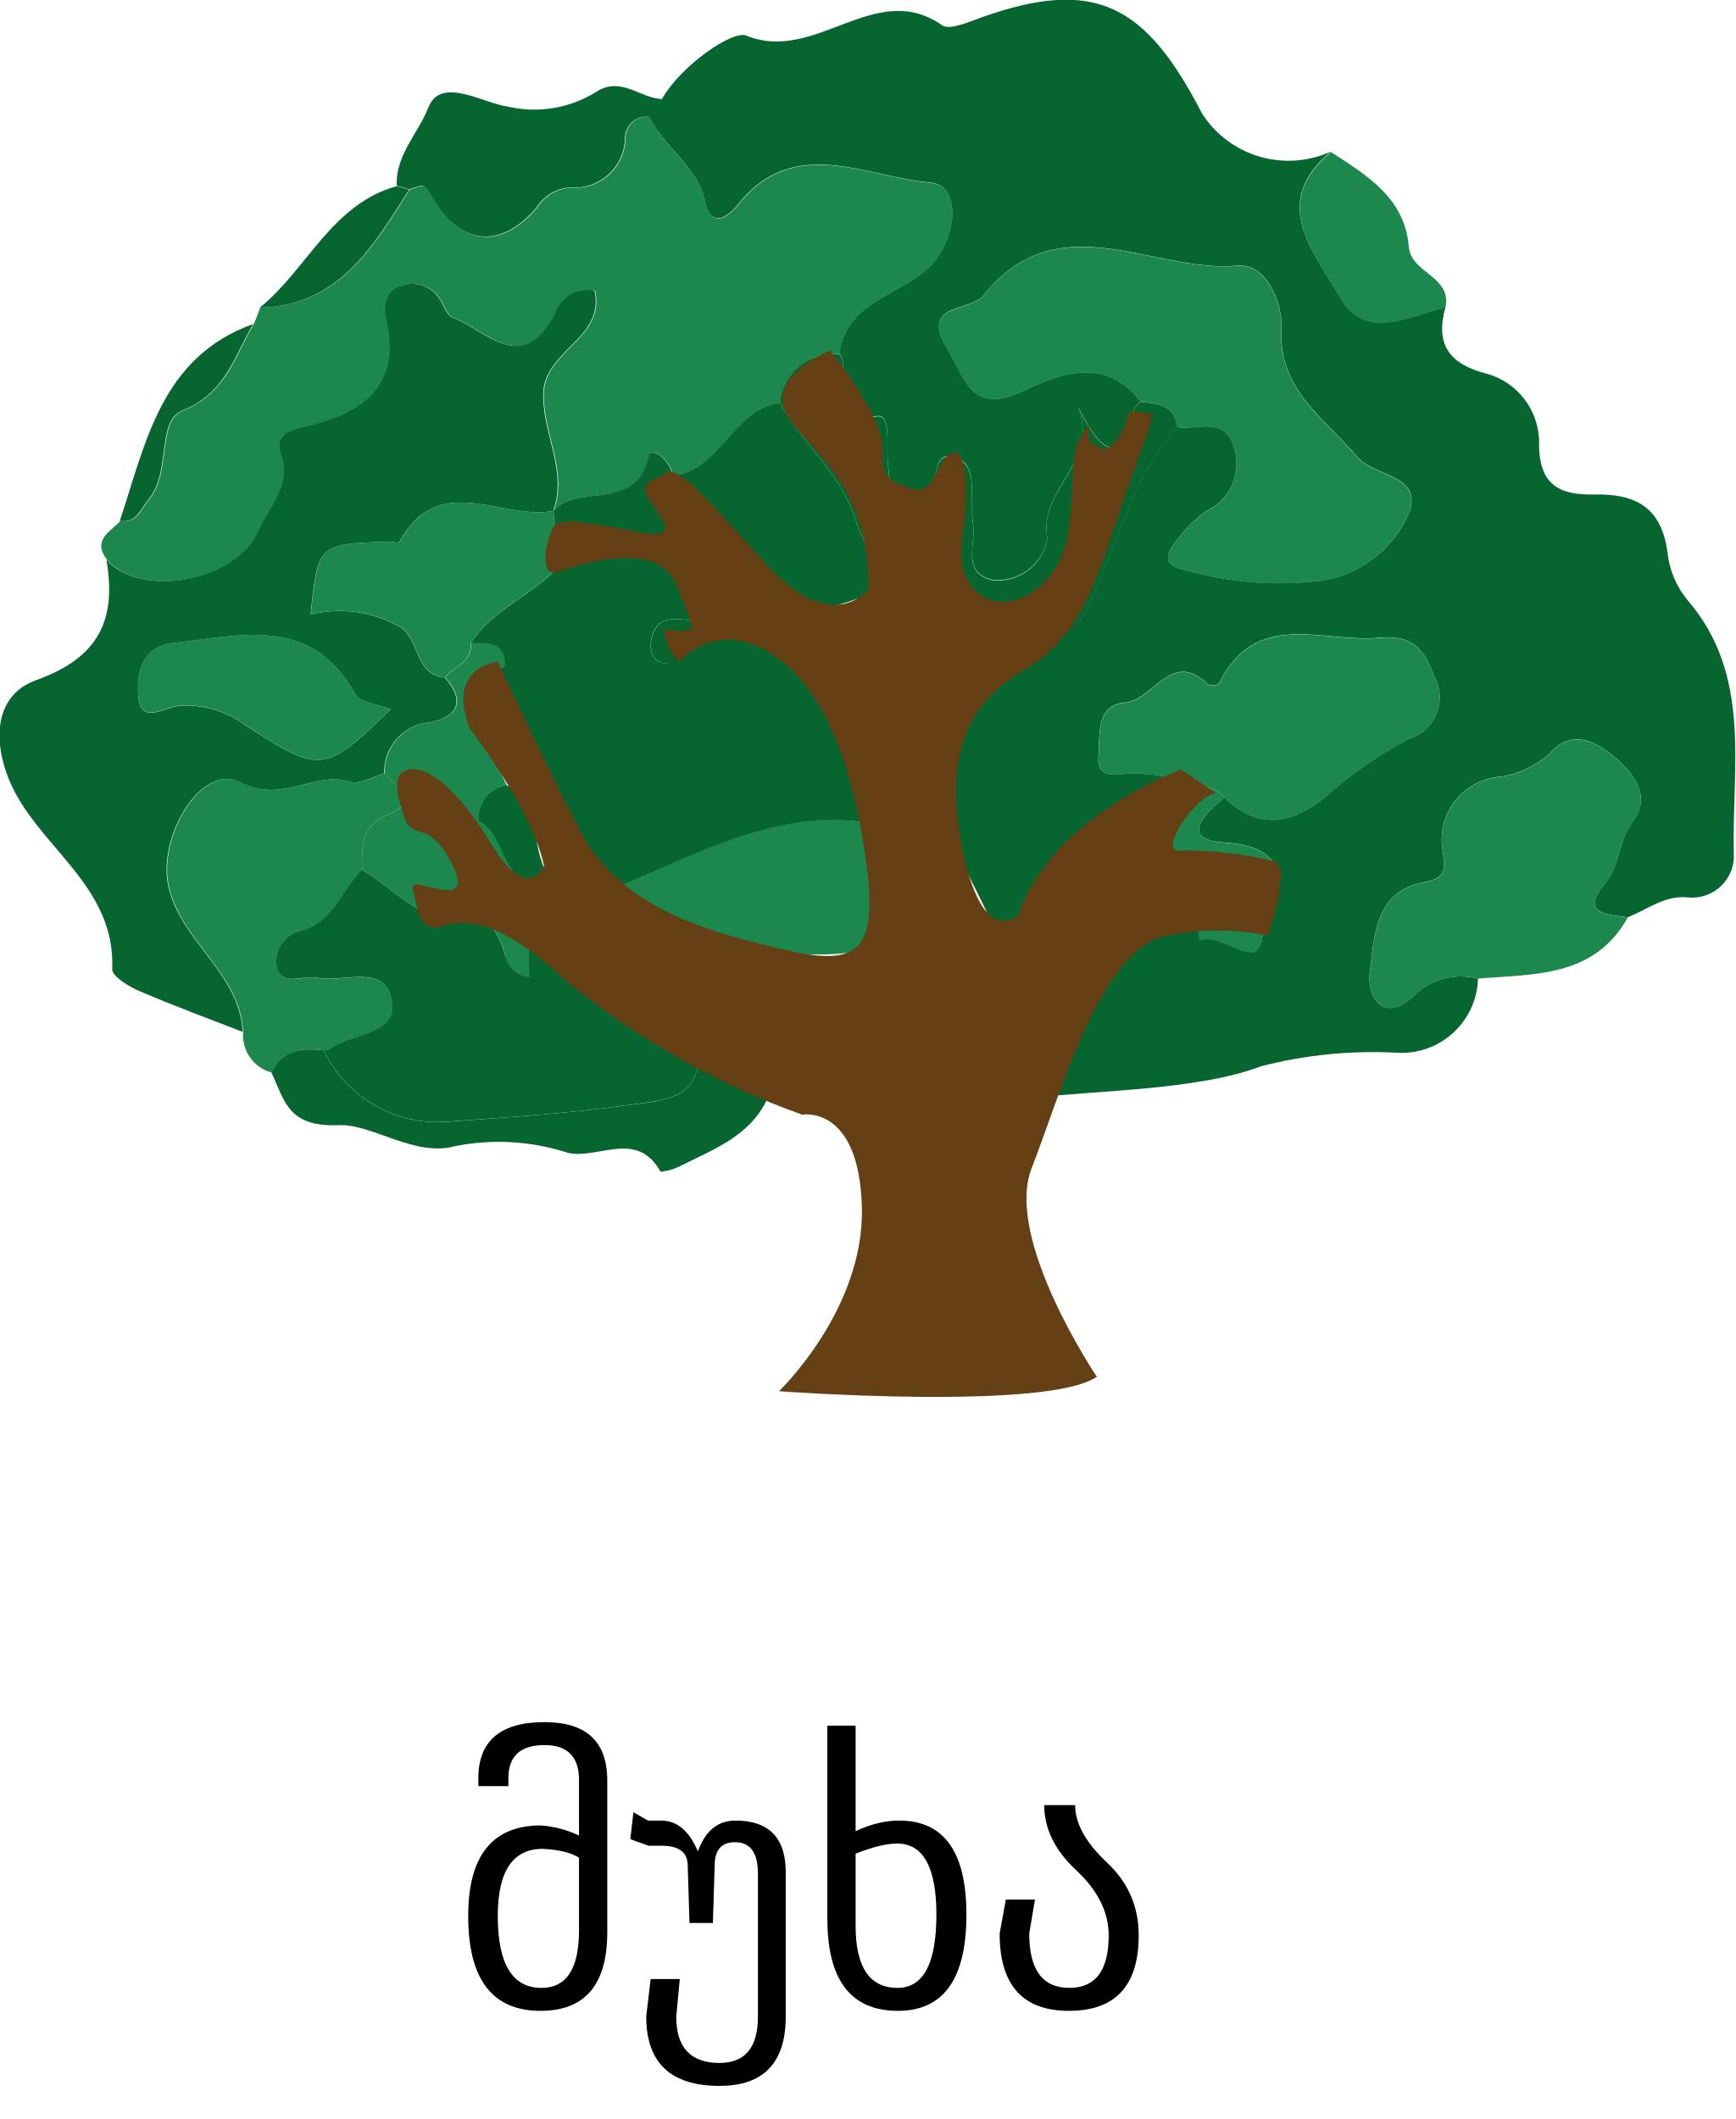
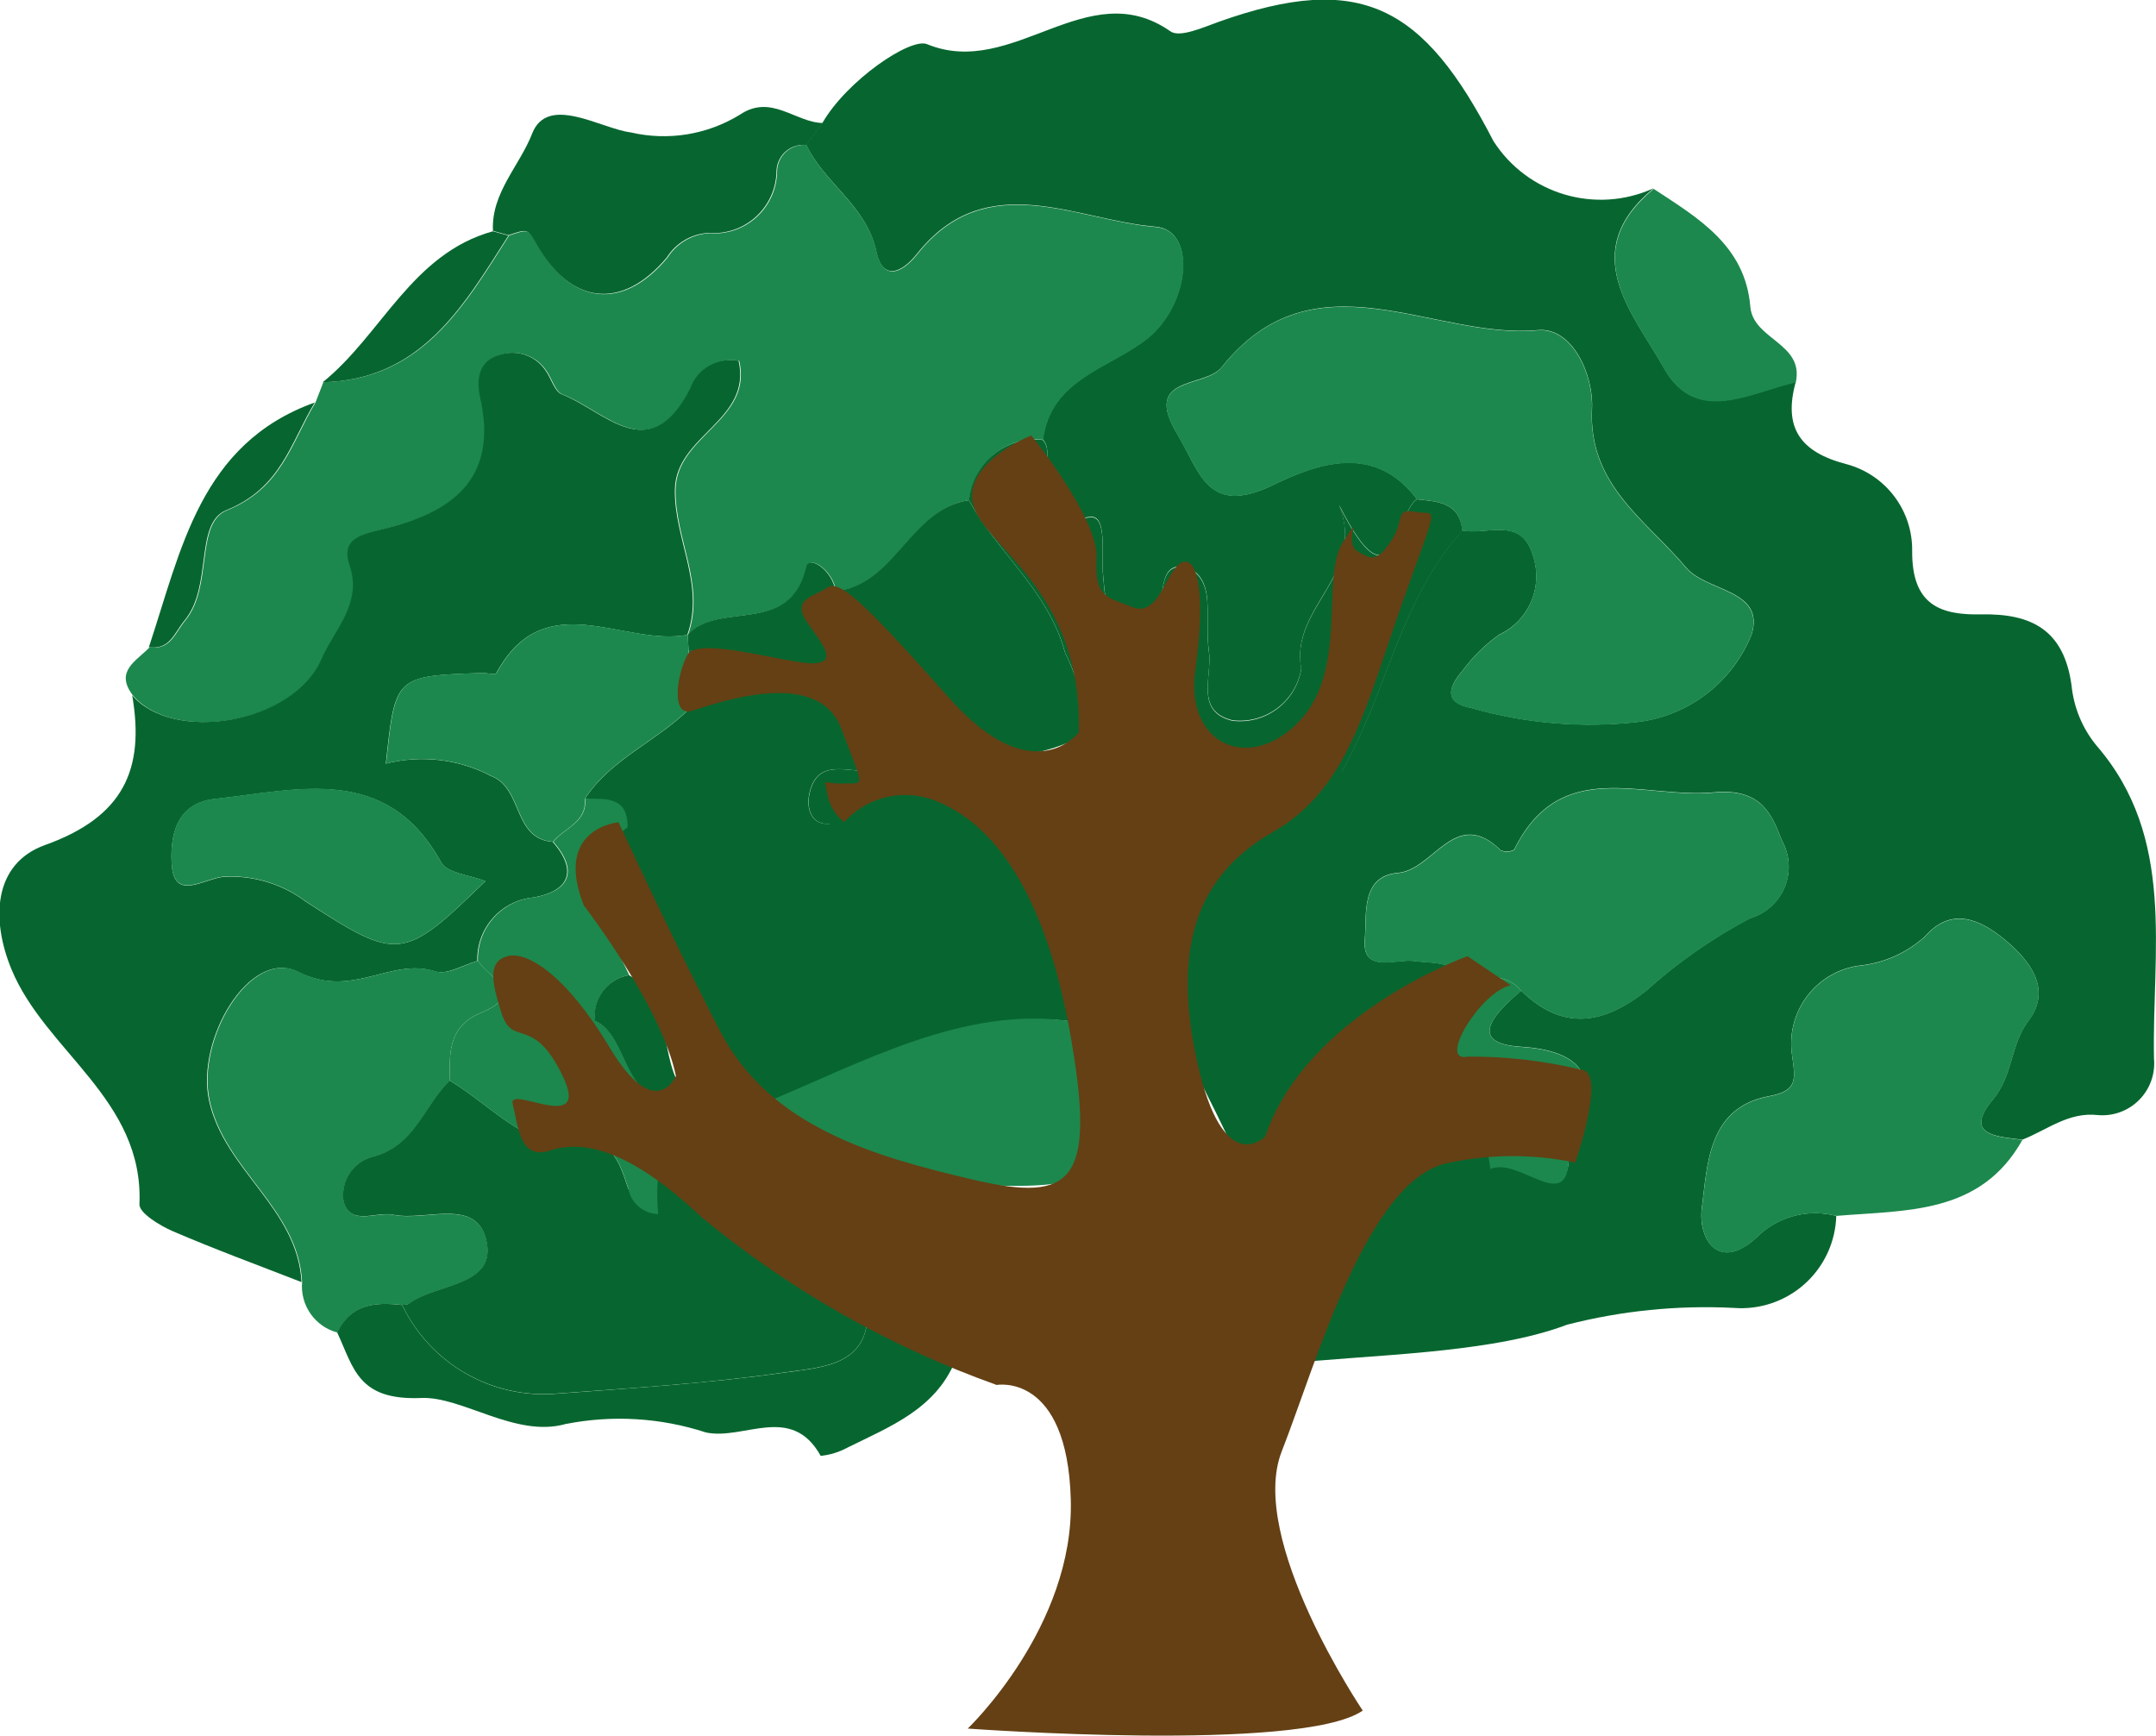
- <svg xmlns="http://www.w3.org/2000/svg" width="61.417" height="75" viewBox="0 0 61.417 75">
-   <defs>
-     <style>.a{fill:#07662f;}.b{fill:#1c884d;}.c{fill:#3c5b1e;}.d{fill:#644014;}.e{font-size:12px;font-family:BPGArial, BPG Arial;}</style>
-   </defs>
-   <g transform="translate(-372 -461)">
-     <g transform="translate(372 461)">
-       <path class="a" d="M382.792,406.925a2.708,2.708,0,0,1-2.921,2.621,15.872,15.872,0,0,0-4.747.478c-2.218.847-5.76.851-8.008,1.114.56-3.029,2.527-6.214,4.59-6.516.777-.344,3.32,2.142,3.452.844.095-.931,1.747-3.164-1.342-3.359-1.641-.1-.659-1.04,0-1.6,1.187,1.165,2.35.959,3.563,0a14.561,14.561,0,0,1,2.958-2.064,1.528,1.528,0,0,0,.908-2.209c-.289-.753-.589-1.5-1.94-1.375-2.044.19-4.37-1.042-5.69,1.632a.419.419,0,0,1-.385.014c-1.289-1.259-1.908.562-2.925.647-1.076.09-.883,1.229-.943,1.87-.1,1.025.883.565,1.419.641.484.069.994-.016,1.342.441-.792.009-1.283.673-1.982.944a5.769,5.769,0,0,0-3.588,4.116,2.629,2.629,0,0,0-.4.062l-.446-.033c-.274-.564-.54-1.132-.825-1.69-1.4-2.742-1.454-6.485,1.1-7.939a4.135,4.135,0,0,0,2.723-1.309c1.282-2.219,1.653-4.891,3.435-6.855.7.13,1.661-.394,1.994.66a1.842,1.842,0,0,1-.953,2.311,4.721,4.721,0,0,0-1.048,1.037c-.38.445-.533.9.265,1.046a12.216,12.216,0,0,0,4.8.392,4.019,4.019,0,0,0,3.182-2.483c.4-1.29-1.284-1.216-1.863-1.906-1.131-1.348-2.793-2.352-2.682-4.526.049-.969-.563-2.331-1.545-2.24-3,.277-6.357-2.263-9.006,1.057-.481.6-2.278.222-1.262,1.907.647,1.073.85,2.35,2.723,1.449,1.24-.6,2.887-1.219,4.1.4-.608.4-.652,3.283-2.214.17.786,2-1.408,2.9-1.079,4.66a1.773,1.773,0,0,1-1.961,1.472c-1.079-.265-.569-1.268-.669-1.963-.07-.482-.013-.981-.049-1.47-.033-.44-.208-.857-.682-.936s-.542.341-.6.682a.783.783,0,0,1-1.034.738c-.647-.128-.593-.676-.648-1.161-.069-.6.14-1.76-.385-1.683-2.481.364-.747-1.591-1.337-2.207.23-1.744,1.9-2.02,2.98-2.882,1.2-.964,1.412-3.081.233-3.178-2.269-.185-4.817-1.709-6.791.767-.493.62-1,.724-1.163-.057-.28-1.317-1.48-1.942-2-3.048l.466-.62c.694-1.206,2.506-2.438,2.979-2.242,2.455,1.01,4.563-2.023,6.934-.365.268.188.933-.114,1.383-.274,4.042-1.438,5.831-.454,7.818,3.4a3.632,3.632,0,0,0,4.562,1.344c-2.207,1.828-.582,3.562.3,5.125.915,1.626,2.444.685,3.75.39-.359,1.3.117,2,1.444,2.344a2.524,2.524,0,0,1,1.872,2.48c-.008,1.532.8,1.822,1.964,1.8,1.451-.031,2.361.455,2.576,2.022a3.2,3.2,0,0,0,.707,1.71c2.286,2.636,1.579,5.878,1.642,8.926a1.478,1.478,0,0,1-1.59,1.606c-.844-.1-1.455.425-2.161.7-.7-.091-1.7-.114-.836-1.149.574-.688.487-1.551,1.017-2.252.685-.908,0-1.748-.72-2.33-.669-.539-1.481-.919-2.232-.062a3.281,3.281,0,0,1-1.863.832,2.24,2.24,0,0,0-1.922,2.58c.093.672.154.99-.661,1.141-1.747.324-1.754,1.962-1.913,3.184-.117.9.51,1.908,1.674.732A2.359,2.359,0,0,1,382.792,406.925Z" transform="translate(-330.483 -372.288)" />
-       <path class="b" d="M346.9,377.814c.517,1.106,1.717,1.731,2,3.048.167.78.67.676,1.163.057,1.974-2.476,4.522-.952,6.791-.767,1.179.1.97,2.213-.233,3.177-1.078.863-2.75,1.138-2.979,2.883a1.9,1.9,0,0,0-2.1,1.72c-1.69.25-2.079,2.414-3.815,2.6l.013.012c-.046-.572-.75-1.076-.833-.71-.452,2-2.5.934-3.385,1.949.517-1.431-.374-2.744-.35-4.154.027-1.548,2.2-1.964,1.815-3.663a1.211,1.211,0,0,0-1.381.792c-1.152,2.267-2.435.629-3.657.161-.211-.081-.3-.46-.466-.685a1.138,1.138,0,0,0-1.3-.44c-.63.179-.667.742-.562,1.2.537,2.348-.806,3.291-2.763,3.763-.594.143-1.216.266-.956,1.024.38,1.106-.449,1.87-.79,2.666-.8,1.869-4.249,2.414-5.4,1.045-.531-.694.111-.982.473-1.366.605.073.71-.389,1.023-.771.8-.973.267-2.765,1.188-3.136,1.564-.629,1.831-1.936,2.517-3.066l.226-.582c2.811-.066,4.012-2.172,5.291-4.178.548-.187.548-.187.8.262.977,1.723,2.433,1.893,3.709.374a1.5,1.5,0,0,1,1.184-.7,1.792,1.792,0,0,0,1.941-1.773A.766.766,0,0,1,346.9,377.814Z" transform="translate(-323.927 -373.684)" />
-       <path class="a" d="M326.489,395.487c1.153,1.369,4.6.824,5.4-1.045.341-.8,1.17-1.56.79-2.665-.26-.758.362-.881.956-1.024,1.958-.472,3.3-1.415,2.763-3.763-.1-.46-.068-1.023.562-1.2a1.138,1.138,0,0,1,1.3.44c.167.224.255.6.466.685,1.221.469,2.5,2.106,3.657-.161a1.211,1.211,0,0,1,1.381-.792c.386,1.7-1.788,2.115-1.815,3.663-.025,1.41.866,2.722.35,4.154l.01-.011c-1.816.349-4.066-1.458-5.449,1.094-.029.054-.262-.011-.4-.007-2.482.084-2.481.085-2.744,2.581a4.225,4.225,0,0,1,3,.354c.913.353.606,1.786,1.754,1.875.735.846.443,1.41-.549,1.584a1.765,1.765,0,0,0-1.6,1.808c-.4.111-.866.406-1.2.3-1.276-.412-2.352.795-3.9.016-1.38-.7-2.926,1.92-2.541,3.667.437,1.986,2.523,3.062,2.633,5.166-1.226-.478-2.462-.931-3.67-1.451-.371-.161-.958-.52-.947-.767.13-2.991-2.68-4.347-3.648-6.7-.577-1.4-.524-3,.959-3.533C326.249,398.953,326.853,397.595,326.489,395.487Zm10.063,5.3c-.454-.181-1.091-.229-1.259-.534-1.556-2.819-4.063-2.066-6.448-1.81-1.165.126-1.275,1.164-1.228,1.875.069,1.035.891.412,1.458.345a3.549,3.549,0,0,1,2.354.7C334.065,403.071,334.206,403.068,336.552,400.785Z" transform="translate(-322.724 -375.683)" />
-       <path class="b" d="M391.406,415.768a2.359,2.359,0,0,0-2.153.511c-1.165,1.177-1.792.168-1.674-.732.159-1.222.166-2.861,1.913-3.184.815-.151.753-.469.661-1.141a2.24,2.24,0,0,1,1.922-2.58,3.282,3.282,0,0,0,1.863-.832c.75-.857,1.563-.477,2.232.062.722.582,1.405,1.422.72,2.33-.529.7-.442,1.564-1.017,2.252-.865,1.035.138,1.058.836,1.149C395.517,415.735,393.4,415.6,391.406,415.768Z" transform="translate(-339.098 -381.131)" />
-       <path class="b" d="M333.327,418.057c-.11-2.1-2.2-3.18-2.633-5.166-.385-1.747,1.161-4.363,2.541-3.667,1.544.779,2.621-.428,3.9-.016.333.108.8-.187,1.2-.3.316.481,1.386.945.079,1.484-.926.383-.895,1.147-.876,1.931-.725.7-.99,1.84-2.145,2.156a1.139,1.139,0,0,0-.884,1.265c.173.741.927.3,1.417.4.946.2,2.455-.544,2.674.839.191,1.2-1.449,1.12-2.217,1.689-.05.037-.135.028-.2.041-.766-.092-1.467-.031-1.848.785A1.363,1.363,0,0,1,333.327,418.057Z" transform="translate(-324.721 -381.537)" />
-       <path class="a" d="M335.576,422.788c.381-.816,1.082-.877,1.849-.785a4.469,4.469,0,0,0,4.409,2.526c2.159-.161,4.327-.295,6.468-.6,1.091-.157,2.551-.179,2.367-1.988.98.337,2.109.449,2.508,1.662-.574,1.375-1.864,1.865-3.063,2.46a2.046,2.046,0,0,1-.766.237c-.836-1.5-2.19-.436-3.269-.667a7.929,7.929,0,0,0-4-.24c-1.423.4-2.946-.793-4.111-.742C336.164,424.726,336.048,423.8,335.576,422.788Z" transform="translate(-325.969 -384.827)" />
-       <path class="a" d="M350.434,377.45a.766.766,0,0,0-.848.732,1.792,1.792,0,0,1-1.941,1.773,1.5,1.5,0,0,0-1.184.7c-1.276,1.519-2.732,1.349-3.709-.374-.254-.448-.254-.448-.8-.262l-.443-.123c-.057-1.076.762-1.857,1.115-2.768.44-1.135,1.959-.142,2.811-.036a4.141,4.141,0,0,0,3.1-.5c.9-.611,1.578.217,2.37.232Z" transform="translate(-327.466 -373.32)" />
-       <path class="b" d="M389.421,385c-1.306.294-2.835,1.236-3.75-.39-.878-1.563-2.5-3.3-.3-5.125,1.27.832,2.612,1.617,2.755,3.359C388.207,383.786,389.664,383.876,389.421,385Z" transform="translate(-338.265 -374.105)" />
-       <path class="a" d="M333.123,387.627c-.687,1.13-.954,2.437-2.517,3.066-.921.371-.387,2.162-1.188,3.136-.313.381-.418.844-1.023.771C329.317,391.832,329.852,388.8,333.123,387.627Z" transform="translate(-324.155 -376.162)" />
-       <path class="a" d="M339.87,381.1l.443.123c-1.28,2.006-2.481,4.112-5.291,4.178C336.707,384.04,337.556,381.742,339.87,381.1Z" transform="translate(-325.829 -374.512)" />
-       <path class="b" d="M374.309,389.465c-1.212-1.617-2.859-.995-4.1-.4-1.873.9-2.076-.376-2.723-1.449-1.016-1.685.781-1.3,1.262-1.907,2.649-3.32,6.007-.78,9.005-1.057.982-.09,1.594,1.271,1.545,2.24-.111,2.174,1.551,3.178,2.682,4.526.579.69,2.26.616,1.863,1.906a4.019,4.019,0,0,1-3.182,2.483,12.216,12.216,0,0,1-4.8-.392c-.8-.148-.644-.6-.265-1.046a4.722,4.722,0,0,1,1.048-1.038,1.842,1.842,0,0,0,.953-2.311c-.333-1.054-1.3-.53-1.995-.66C375.53,389.548,374.905,389.527,374.309,389.465Z" transform="translate(-333.95 -375.242)" />
-       <path class="b" d="M377.5,407.7c-.348-.457-.858-.372-1.342-.441-.537-.075-1.516.384-1.419-.641.061-.641-.133-1.78.943-1.87,1.017-.084,1.636-1.906,2.925-.647a.419.419,0,0,0,.385-.014c1.319-2.674,3.645-1.443,5.69-1.632,1.351-.126,1.651.621,1.94,1.375a1.528,1.528,0,0,1-.908,2.209,14.562,14.562,0,0,0-2.958,2.064c-1.213.955-2.376,1.16-3.563,0C378.73,407.533,378.081,407.766,377.5,407.7Z" transform="translate(-335.857 -379.876)" />
-       <path class="a" d="M372.407,390.745c.6.062,1.221.083,1.3.9-1.781,1.964-2.152,4.637-3.434,6.855-.427.738-.787,1.45-1.725,1.59-.053-.648.262-1.384-.77-1.674-1.661-.467-1.644-.526-1.949-2.239-1.175-.1-1.458,1.822-2.814,1.273a6.07,6.07,0,0,0-.626-2.335c-.478-1.77-1.92-2.843-2.737-4.341a1.9,1.9,0,0,1,2.1-1.72c.59.615-1.144,2.571,1.336,2.207.525-.077.316,1.082.385,1.683.055.485,0,1.033.648,1.161a.783.783,0,0,0,1.034-.738c.055-.342.129-.761.6-.682s.649.5.682.936c.036.489-.021.988.049,1.47.1.7-.41,1.7.669,1.963a1.773,1.773,0,0,0,1.961-1.473c-.329-1.764,1.864-2.662,1.079-4.66C371.755,394.027,371.8,391.144,372.407,390.745Z" transform="translate(-332.048 -376.521)" />
-       <path class="b" d="M376.554,409.514c.58.065,1.23-.167,1.692.4-.662.556-1.644,1.493,0,1.6,3.089.2,1.437,2.428,1.342,3.359-.132,1.3-1.44-.226-2.217.117-.072-.413-.133-.828-.219-1.238-.189-.9-.371-1.035-1.6-1.289-1.288-.266-1.5-.215-2.221.582-.666.736-.947,1.944-2.341,1.535a5.769,5.769,0,0,1,3.588-4.116C375.271,410.187,375.762,409.523,376.554,409.514Z" transform="translate(-334.911 -381.689)" />
-       <path class="c" d="M370.2,416.355c-.047.336-.069.8-.556.6-.332-.14-.161-.454.11-.629Z" transform="translate(-334.525 -383.408)" />
-       <path class="a" d="M350.5,398.37c1.681.182,1.946,1.029,2.562,2.465-.645.017-1.464-.348-1.662.689-.066.348.038.777.444.815a1.819,1.819,0,0,0,2-1.553c2.029-.019,3.516,1.719,3.983,3.69.283,1.2,1.134,2.207,1.052,3.5-3.047-.468-5.3,2.13-7.971,3.229-1.129.117-2.383-1.21-2.689-1.723a30.93,30.93,0,0,1-2.4-6.338c.009-.884-.227-1.5-.807-1.509.738-1.135,2.029-1.631,2.957-2.547C348.814,399.065,349.658,398.389,350.5,398.37Z" transform="translate(-328.353 -378.875)" />
-       <path class="a" d="M350.721,419.8c.184,1.81-1.277,1.831-2.367,1.988-2.141.308-4.308.442-6.468.6a4.469,4.469,0,0,1-4.409-2.526c.068-.013.152,0,.2-.041.768-.569,2.408-.487,2.217-1.689-.218-1.383-1.727-.641-2.674-.839-.49-.1-1.245.343-1.417-.4a1.139,1.139,0,0,1,.884-1.265c1.154-.317,1.419-1.453,2.145-2.156,1.035.613,2.164,1.838,3.084,1.7,1.446-.221,1.693.438,1.994,1.356.155.472.951-1.547,1.425-1.516,1.658.741,2.568,4.243,4.57,4.007C350.4,418.965,350.619,419.365,350.721,419.8Z" transform="translate(-326.021 -382.69)" />
-       <path class="b" d="M345.8,414.56a.887.887,0,0,1-.855-.741c-.3-.918-.548-1.577-1.994-1.356-.92.141-2.049-1.085-3.084-1.7-.019-.784-.05-1.547.876-1.931,1.307-.539.237-1-.079-1.484a1.765,1.765,0,0,1,1.6-1.809c.992-.174,1.284-.738.549-1.584.317-.4.966-.549.907-1.225.579.006,1.216-.076,1.207.808-1.81,1.426-.581,2.818.047,4.216a1.175,1.175,0,0,0-.97,1.3c1.052.481.742,2.659,2.571,2.078A5.533,5.533,0,0,0,345.8,414.56Z" transform="translate(-327.05 -379.976)" />
-       <path class="b" d="M351.94,413.483c2.676-1.1,5.645-2.763,8.692-2.295a6.306,6.306,0,0,0,.15.826c1.135,3.593.857,3.991-2.9,3.829A8.445,8.445,0,0,1,351.94,413.483Z" transform="translate(-330.101 -382.091)" />
-       <path class="a" d="M358.36,391.351c.817,1.5,2.259,2.571,2.737,4.341a6.07,6.07,0,0,1,.626,2.335c-1.711.78-2.983,1.035-4.165-1.168-.545-1.014-2.367-1.515-3.014-2.914C356.281,393.765,356.67,391.6,358.36,391.351Z" transform="translate(-330.759 -377.102)" />
-       <path class="a" d="M347.956,412.831c-1.829.581-1.518-1.6-2.571-2.078a1.175,1.175,0,0,1,.97-1.3C347.683,410.2,347.149,411.835,347.956,412.831Z" transform="translate(-328.438 -381.674)" />
-       <path class="a" d="M351.494,398.7l-2.524.055q0-.841,0-1.68l2.944,0Z" transform="translate(-329.35 -378.548)" />
-       <path class="a" d="M352.938,396.8c-.981,0-3-.567-3.984-.568-.009-.149-.017-.3-.025-.445l-.01.011c.885-1.015,2.932.053,3.385-1.949.082-.366.787.138.833.71C352.026,394.6,353.615,396.435,352.938,396.8Z" transform="translate(-329.339 -377.701)" />
-       <path class="a" d="M356,402.433c-.289,1.274-1.248.795-2,.723-.406-.038-.511-.466-.444-.815.2-1.037,1.017-.672,1.662-.689C355.2,402.188,355.53,402.38,356,402.433Z" transform="translate(-330.503 -379.691)" />
-       <path class="b" d="M346.03,396.38c.007.148.016.3.025.445q0,.84,0,1.68c-.927.916-2.218,1.412-2.956,2.547.059.676-.59.828-.907,1.225-1.148-.09-.842-1.523-1.754-1.875a4.225,4.225,0,0,0-3-.354c.263-2.5.262-2.5,2.744-2.581.138,0,.371.061.4.007C341.964,394.923,344.214,396.729,346.03,396.38Z" transform="translate(-326.439 -378.297)" />
-       <path class="b" d="M338.2,404.982c-2.346,2.283-2.487,2.286-5.123.571a3.549,3.549,0,0,0-2.354-.7c-.567.067-1.389.689-1.458-.345-.047-.712.064-1.75,1.228-1.875,2.385-.256,4.891-1.009,6.448,1.81C337.112,404.753,337.748,404.8,338.2,404.982Z" transform="translate(-324.374 -379.88)" />
-       <path class="d" d="M344.1,402.274s2.228,2.893,2.625,4.862c0,0-.588,1.353-1.88-.8s-2.4-2.766-2.925-2.614-.478.641-.161,1.627.886.027,1.732,1.766-1.566.235-1.415.82.185,1.606,1.046,1.326,2.154-.157,4.308,1.874a27.961,27.961,0,0,0,8.431,4.8s2.01-.369,2.112,3.261-2.935,6.527-2.935,6.527,9.5.7,11.252-.512c0,0-3.293-4.876-2.308-7.384s2.461-7.853,4.8-8.227a8.7,8.7,0,0,1,3.561,0s.9-2.577.179-2.644a13.438,13.438,0,0,0-3.248-.375c-.861.185.369-1.846,1.231-2.031l-1.231-.829s-4.573,1.629-5.763,5.137c0,0-1.19,1.23-1.929-2.092s0-5.353,2.154-6.584,2.646-3.609,3.692-6.558.985-2.446.369-2.559-.294.229-.7.827-.545.536-.961.29.215-1.23-.416-.246.17,3.624-1.245,5.1-3.258.652-2.954-1.473.076-3.246-.377-3.062-.637,1.58-1.407,1.277-1.079-.274-1.032-1.413-1.858-3.477-1.858-3.477-1.953.769-1.655,1.968,3.129,2.429,3.006,6.49c0,0-1.292,1.723-3.693-.984s-3.124-3.385-3.47-3.139-1.045.312-.572.987.842,1.106.227,1.167-3.33-.8-3.634-.246-.488,1.784.127,1.6,3.569-1.287,4.246.495.677,1.552.062,1.575-.54-.215-.455.3a1.312,1.312,0,0,0,.483.8,2.34,2.34,0,0,1,2.647-.588c1.608.656,3.089,2.584,3.807,6.707s.061,4.73-2.759,4.072-5.815-1.505-7.23-4.235-2.892-5.951-2.892-5.951S343.228,400.06,344.1,402.274Z" transform="translate(-327.47 -376.482)" />
-     </g>
-     <text class="e" transform="translate(403 532)">
-       <tspan x="-15.023" y="0">მუხა </tspan>
-     </text>
-   </g>
+ <svg xmlns="http://www.w3.org/2000/svg" width="61.417" height="49.444" viewBox="0 0 61.417 49.444">
+   <path d="M382.792,406.925a2.708,2.708,0,0,1-2.921,2.621,15.872,15.872,0,0,0-4.747.478c-2.218.847-5.76.851-8.008,1.114.56-3.029,2.527-6.214,4.59-6.516.777-.344,3.32,2.142,3.452.844.095-.931,1.747-3.164-1.342-3.359-1.641-.1-.659-1.04,0-1.6,1.187,1.165,2.35.959,3.563,0a14.561,14.561,0,0,1,2.958-2.064,1.528,1.528,0,0,0,.908-2.209c-.289-.753-.589-1.5-1.94-1.375-2.044.19-4.37-1.042-5.69,1.632a.419.419,0,0,1-.385.014c-1.289-1.259-1.908.562-2.925.647-1.076.09-.883,1.229-.943,1.87-.1,1.025.883.565,1.419.641.484.069.994-.016,1.342.441-.792.009-1.283.673-1.982.944a5.769,5.769,0,0,0-3.588,4.116,2.629,2.629,0,0,0-.4.062l-.446-.033c-.274-.564-.54-1.132-.825-1.69-1.4-2.742-1.454-6.485,1.1-7.939a4.135,4.135,0,0,0,2.723-1.309c1.282-2.219,1.653-4.891,3.435-6.855.7.13,1.661-.394,1.994.66a1.842,1.842,0,0,1-.953,2.311,4.721,4.721,0,0,0-1.048,1.037c-.38.445-.533.9.265,1.046a12.216,12.216,0,0,0,4.8.392,4.019,4.019,0,0,0,3.182-2.483c.4-1.29-1.284-1.216-1.863-1.906-1.131-1.348-2.793-2.352-2.682-4.526.049-.969-.563-2.331-1.545-2.24-3,.277-6.357-2.263-9.006,1.057-.481.6-2.278.222-1.262,1.907.647,1.073.85,2.35,2.723,1.449,1.24-.6,2.887-1.219,4.1.4-.608.4-.652,3.283-2.214.17.786,2-1.408,2.9-1.079,4.66a1.773,1.773,0,0,1-1.961,1.472c-1.079-.265-.569-1.268-.669-1.963-.07-.482-.013-.981-.049-1.47-.033-.44-.208-.857-.682-.936s-.542.341-.6.682a.783.783,0,0,1-1.034.738c-.647-.128-.593-.676-.648-1.161-.069-.6.14-1.76-.385-1.683-2.481.364-.747-1.591-1.337-2.207.23-1.744,1.9-2.02,2.98-2.882,1.2-.964,1.412-3.081.233-3.178-2.269-.185-4.817-1.709-6.791.767-.493.62-1,.724-1.163-.057-.28-1.317-1.48-1.942-2-3.048l.466-.62c.694-1.206,2.506-2.438,2.979-2.242,2.455,1.01,4.563-2.023,6.934-.365.268.188.933-.114,1.383-.274,4.042-1.438,5.831-.454,7.818,3.4a3.632,3.632,0,0,0,4.562,1.344c-2.207,1.828-.582,3.562.3,5.125.915,1.626,2.444.685,3.75.39-.359,1.3.117,2,1.444,2.344a2.524,2.524,0,0,1,1.872,2.48c-.008,1.532.8,1.822,1.964,1.8,1.451-.031,2.361.455,2.576,2.022a3.2,3.2,0,0,0,.707,1.71c2.286,2.636,1.579,5.878,1.642,8.926a1.478,1.478,0,0,1-1.59,1.606c-.844-.1-1.455.425-2.161.7-.7-.091-1.7-.114-.836-1.149.574-.688.487-1.551,1.017-2.252.685-.908,0-1.748-.72-2.33-.669-.539-1.481-.919-2.232-.062a3.281,3.281,0,0,1-1.863.832,2.24,2.24,0,0,0-1.922,2.58c.093.672.154.99-.661,1.141-1.747.324-1.754,1.962-1.913,3.184-.117.9.51,1.908,1.674.732A2.359,2.359,0,0,1,382.792,406.925Z" transform="translate(-330.483 -372.288)" fill="#07662f" />
+   <path d="M346.9,377.814c.517,1.106,1.717,1.731,2,3.048.167.78.67.676,1.163.057,1.974-2.476,4.522-.952,6.791-.767,1.179.1.97,2.213-.233,3.177-1.078.863-2.75,1.138-2.979,2.883a1.9,1.9,0,0,0-2.1,1.72c-1.69.25-2.079,2.414-3.815,2.6l.013.012c-.046-.572-.75-1.076-.833-.71-.452,2-2.5.934-3.385,1.949.517-1.431-.374-2.744-.35-4.154.027-1.548,2.2-1.964,1.815-3.663a1.211,1.211,0,0,0-1.381.792c-1.152,2.267-2.435.629-3.657.161-.211-.081-.3-.46-.466-.685a1.138,1.138,0,0,0-1.3-.44c-.63.179-.667.742-.562,1.2.537,2.348-.806,3.291-2.763,3.763-.594.143-1.216.266-.956,1.024.38,1.106-.449,1.87-.79,2.666-.8,1.869-4.249,2.414-5.4,1.045-.531-.694.111-.982.473-1.366.605.073.71-.389,1.023-.771.8-.973.267-2.765,1.188-3.136,1.564-.629,1.831-1.936,2.517-3.066l.226-.582c2.811-.066,4.012-2.172,5.291-4.178.548-.187.548-.187.8.262.977,1.723,2.433,1.893,3.709.374a1.5,1.5,0,0,1,1.184-.7,1.792,1.792,0,0,0,1.941-1.773A.766.766,0,0,1,346.9,377.814Z" transform="translate(-323.927 -373.684)" fill="#1c884d" />
+   <path d="M326.489,395.487c1.153,1.369,4.6.824,5.4-1.045.341-.8,1.17-1.56.79-2.665-.26-.758.362-.881.956-1.024,1.958-.472,3.3-1.415,2.763-3.763-.1-.46-.068-1.023.562-1.2a1.138,1.138,0,0,1,1.3.44c.167.224.255.6.466.685,1.221.469,2.5,2.106,3.657-.161a1.211,1.211,0,0,1,1.381-.792c.386,1.7-1.788,2.115-1.815,3.663-.025,1.41.866,2.722.35,4.154l.01-.011c-1.816.349-4.066-1.458-5.449,1.094-.029.054-.262-.011-.4-.007-2.482.084-2.481.085-2.744,2.581a4.225,4.225,0,0,1,3,.354c.913.353.606,1.786,1.754,1.875.735.846.443,1.41-.549,1.584a1.765,1.765,0,0,0-1.6,1.808c-.4.111-.866.406-1.2.3-1.276-.412-2.352.795-3.9.016-1.38-.7-2.926,1.92-2.541,3.667.437,1.986,2.523,3.062,2.633,5.166-1.226-.478-2.462-.931-3.67-1.451-.371-.161-.958-.52-.947-.767.13-2.991-2.68-4.347-3.648-6.7-.577-1.4-.524-3,.959-3.533C326.249,398.953,326.853,397.595,326.489,395.487Zm10.063,5.3c-.454-.181-1.091-.229-1.259-.534-1.556-2.819-4.063-2.066-6.448-1.81-1.165.126-1.275,1.164-1.228,1.875.069,1.035.891.412,1.458.345a3.549,3.549,0,0,1,2.354.7C334.065,403.071,334.206,403.068,336.552,400.785Z" transform="translate(-322.724 -375.683)" fill="#07662f" />
+   <path d="M391.406,415.768a2.359,2.359,0,0,0-2.153.511c-1.165,1.177-1.792.168-1.674-.732.159-1.222.166-2.861,1.913-3.184.815-.151.753-.469.661-1.141a2.24,2.24,0,0,1,1.922-2.58,3.282,3.282,0,0,0,1.863-.832c.75-.857,1.563-.477,2.232.062.722.582,1.405,1.422.72,2.33-.529.7-.442,1.564-1.017,2.252-.865,1.035.138,1.058.836,1.149C395.517,415.735,393.4,415.6,391.406,415.768Z" transform="translate(-339.098 -381.131)" fill="#1c884d" />
+   <path d="M333.327,418.057c-.11-2.1-2.2-3.18-2.633-5.166-.385-1.747,1.161-4.363,2.541-3.667,1.544.779,2.621-.428,3.9-.016.333.108.8-.187,1.2-.3.316.481,1.386.945.079,1.484-.926.383-.895,1.147-.876,1.931-.725.7-.99,1.84-2.145,2.156a1.139,1.139,0,0,0-.884,1.265c.173.741.927.3,1.417.4.946.2,2.455-.544,2.674.839.191,1.2-1.449,1.12-2.217,1.689-.05.037-.135.028-.2.041-.766-.092-1.467-.031-1.848.785A1.363,1.363,0,0,1,333.327,418.057Z" transform="translate(-324.721 -381.537)" fill="#1c884d" />
+   <path d="M335.576,422.788c.381-.816,1.082-.877,1.849-.785a4.469,4.469,0,0,0,4.409,2.526c2.159-.161,4.327-.295,6.468-.6,1.091-.157,2.551-.179,2.367-1.988.98.337,2.109.449,2.508,1.662-.574,1.375-1.864,1.865-3.063,2.46a2.046,2.046,0,0,1-.766.237c-.836-1.5-2.19-.436-3.269-.667a7.929,7.929,0,0,0-4-.24c-1.423.4-2.946-.793-4.111-.742C336.164,424.726,336.048,423.8,335.576,422.788Z" transform="translate(-325.969 -384.827)" fill="#07662f" />
+   <path d="M350.434,377.45a.766.766,0,0,0-.848.732,1.792,1.792,0,0,1-1.941,1.773,1.5,1.5,0,0,0-1.184.7c-1.276,1.519-2.732,1.349-3.709-.374-.254-.448-.254-.448-.8-.262l-.443-.123c-.057-1.076.762-1.857,1.115-2.768.44-1.135,1.959-.142,2.811-.036a4.141,4.141,0,0,0,3.1-.5c.9-.611,1.578.217,2.37.232Z" transform="translate(-327.466 -373.32)" fill="#07662f" />
+   <path d="M389.421,385c-1.306.294-2.835,1.236-3.75-.39-.878-1.563-2.5-3.3-.3-5.125,1.27.832,2.612,1.617,2.755,3.359C388.207,383.786,389.664,383.876,389.421,385Z" transform="translate(-338.265 -374.105)" fill="#1c884d" />
+   <path d="M333.123,387.627c-.687,1.13-.954,2.437-2.517,3.066-.921.371-.387,2.162-1.188,3.136-.313.381-.418.844-1.023.771C329.317,391.832,329.852,388.8,333.123,387.627Z" transform="translate(-324.155 -376.162)" fill="#07662f" />
+   <path d="M339.87,381.1l.443.123c-1.28,2.006-2.481,4.112-5.291,4.178C336.707,384.04,337.556,381.742,339.87,381.1Z" transform="translate(-325.829 -374.512)" fill="#07662f" />
+   <path d="M374.309,389.465c-1.212-1.617-2.859-.995-4.1-.4-1.873.9-2.076-.376-2.723-1.449-1.016-1.685.781-1.3,1.262-1.907,2.649-3.32,6.007-.78,9.005-1.057.982-.09,1.594,1.271,1.545,2.24-.111,2.174,1.551,3.178,2.682,4.526.579.69,2.26.616,1.863,1.906a4.019,4.019,0,0,1-3.182,2.483,12.216,12.216,0,0,1-4.8-.392c-.8-.148-.644-.6-.265-1.046a4.722,4.722,0,0,1,1.048-1.038,1.842,1.842,0,0,0,.953-2.311c-.333-1.054-1.3-.53-1.995-.66C375.53,389.548,374.905,389.527,374.309,389.465Z" transform="translate(-333.95 -375.242)" fill="#1c884d" />
+   <path d="M377.5,407.7c-.348-.457-.858-.372-1.342-.441-.537-.075-1.516.384-1.419-.641.061-.641-.133-1.78.943-1.87,1.017-.084,1.636-1.906,2.925-.647a.419.419,0,0,0,.385-.014c1.319-2.674,3.645-1.443,5.69-1.632,1.351-.126,1.651.621,1.94,1.375a1.528,1.528,0,0,1-.908,2.209,14.562,14.562,0,0,0-2.958,2.064c-1.213.955-2.376,1.16-3.563,0C378.73,407.533,378.081,407.766,377.5,407.7Z" transform="translate(-335.857 -379.876)" fill="#1c884d" />
+   <path d="M372.407,390.745c.6.062,1.221.083,1.3.9-1.781,1.964-2.152,4.637-3.434,6.855-.427.738-.787,1.45-1.725,1.59-.053-.648.262-1.384-.77-1.674-1.661-.467-1.644-.526-1.949-2.239-1.175-.1-1.458,1.822-2.814,1.273a6.07,6.07,0,0,0-.626-2.335c-.478-1.77-1.92-2.843-2.737-4.341a1.9,1.9,0,0,1,2.1-1.72c.59.615-1.144,2.571,1.336,2.207.525-.077.316,1.082.385,1.683.055.485,0,1.033.648,1.161a.783.783,0,0,0,1.034-.738c.055-.342.129-.761.6-.682s.649.5.682.936c.036.489-.021.988.049,1.47.1.7-.41,1.7.669,1.963a1.773,1.773,0,0,0,1.961-1.473c-.329-1.764,1.864-2.662,1.079-4.66C371.755,394.027,371.8,391.144,372.407,390.745Z" transform="translate(-332.048 -376.521)" fill="#07662f" />
+   <path d="M376.554,409.514c.58.065,1.23-.167,1.692.4-.662.556-1.644,1.493,0,1.6,3.089.2,1.437,2.428,1.342,3.359-.132,1.3-1.44-.226-2.217.117-.072-.413-.133-.828-.219-1.238-.189-.9-.371-1.035-1.6-1.289-1.288-.266-1.5-.215-2.221.582-.666.736-.947,1.944-2.341,1.535a5.769,5.769,0,0,1,3.588-4.116C375.271,410.187,375.762,409.523,376.554,409.514Z" transform="translate(-334.911 -381.689)" fill="#1c884d" />
+   <path d="M370.2,416.355c-.047.336-.069.8-.556.6-.332-.14-.161-.454.11-.629Z" transform="translate(-334.525 -383.408)" fill="#3c5b1e" />
+   <path d="M350.5,398.37c1.681.182,1.946,1.029,2.562,2.465-.645.017-1.464-.348-1.662.689-.066.348.038.777.444.815a1.819,1.819,0,0,0,2-1.553c2.029-.019,3.516,1.719,3.983,3.69.283,1.2,1.134,2.207,1.052,3.5-3.047-.468-5.3,2.13-7.971,3.229-1.129.117-2.383-1.21-2.689-1.723a30.93,30.93,0,0,1-2.4-6.338c.009-.884-.227-1.5-.807-1.509.738-1.135,2.029-1.631,2.957-2.547C348.814,399.065,349.658,398.389,350.5,398.37Z" transform="translate(-328.353 -378.875)" fill="#07662f" />
+   <path d="M350.721,419.8c.184,1.81-1.277,1.831-2.367,1.988-2.141.308-4.308.442-6.468.6a4.469,4.469,0,0,1-4.409-2.526c.068-.013.152,0,.2-.041.768-.569,2.408-.487,2.217-1.689-.218-1.383-1.727-.641-2.674-.839-.49-.1-1.245.343-1.417-.4a1.139,1.139,0,0,1,.884-1.265c1.154-.317,1.419-1.453,2.145-2.156,1.035.613,2.164,1.838,3.084,1.7,1.446-.221,1.693.438,1.994,1.356.155.472.951-1.547,1.425-1.516,1.658.741,2.568,4.243,4.57,4.007C350.4,418.965,350.619,419.365,350.721,419.8Z" transform="translate(-326.021 -382.69)" fill="#07662f" />
+   <path d="M345.8,414.56a.887.887,0,0,1-.855-.741c-.3-.918-.548-1.577-1.994-1.356-.92.141-2.049-1.085-3.084-1.7-.019-.784-.05-1.547.876-1.931,1.307-.539.237-1-.079-1.484a1.765,1.765,0,0,1,1.6-1.809c.992-.174,1.284-.738.549-1.584.317-.4.966-.549.907-1.225.579.006,1.216-.076,1.207.808-1.81,1.426-.581,2.818.047,4.216a1.175,1.175,0,0,0-.97,1.3c1.052.481.742,2.659,2.571,2.078A5.533,5.533,0,0,0,345.8,414.56Z" transform="translate(-327.05 -379.976)" fill="#1c884d" />
+   <path d="M351.94,413.483c2.676-1.1,5.645-2.763,8.692-2.295a6.306,6.306,0,0,0,.15.826c1.135,3.593.857,3.991-2.9,3.829A8.445,8.445,0,0,1,351.94,413.483Z" transform="translate(-330.101 -382.091)" fill="#1c884d" />
+   <path d="M358.36,391.351c.817,1.5,2.259,2.571,2.737,4.341a6.07,6.07,0,0,1,.626,2.335c-1.711.78-2.983,1.035-4.165-1.168-.545-1.014-2.367-1.515-3.014-2.914C356.281,393.765,356.67,391.6,358.36,391.351Z" transform="translate(-330.759 -377.102)" fill="#07662f" />
+   <path d="M347.956,412.831c-1.829.581-1.518-1.6-2.571-2.078a1.175,1.175,0,0,1,.97-1.3C347.683,410.2,347.149,411.835,347.956,412.831Z" transform="translate(-328.438 -381.674)" fill="#07662f" />
+   <path d="M351.494,398.7l-2.524.055q0-.841,0-1.68l2.944,0Z" transform="translate(-329.35 -378.548)" fill="#07662f" />
+   <path d="M352.938,396.8c-.981,0-3-.567-3.984-.568-.009-.149-.017-.3-.025-.445l-.01.011c.885-1.015,2.932.053,3.385-1.949.082-.366.787.138.833.71C352.026,394.6,353.615,396.435,352.938,396.8Z" transform="translate(-329.339 -377.701)" fill="#07662f" />
+   <path d="M356,402.433c-.289,1.274-1.248.795-2,.723-.406-.038-.511-.466-.444-.815.2-1.037,1.017-.672,1.662-.689C355.2,402.188,355.53,402.38,356,402.433Z" transform="translate(-330.503 -379.691)" fill="#07662f" />
+   <path d="M346.03,396.38c.007.148.016.3.025.445q0,.84,0,1.68c-.927.916-2.218,1.412-2.956,2.547.059.676-.59.828-.907,1.225-1.148-.09-.842-1.523-1.754-1.875a4.225,4.225,0,0,0-3-.354c.263-2.5.262-2.5,2.744-2.581.138,0,.371.061.4.007C341.964,394.923,344.214,396.729,346.03,396.38Z" transform="translate(-326.439 -378.297)" fill="#1c884d" />
+   <path d="M338.2,404.982c-2.346,2.283-2.487,2.286-5.123.571a3.549,3.549,0,0,0-2.354-.7c-.567.067-1.389.689-1.458-.345-.047-.712.064-1.75,1.228-1.875,2.385-.256,4.891-1.009,6.448,1.81C337.112,404.753,337.748,404.8,338.2,404.982Z" transform="translate(-324.374 -379.88)" fill="#1c884d" />
+   <path d="M344.1,402.274s2.228,2.893,2.625,4.862c0,0-.588,1.353-1.88-.8s-2.4-2.766-2.925-2.614-.478.641-.161,1.627.886.027,1.732,1.766-1.566.235-1.415.82.185,1.606,1.046,1.326,2.154-.157,4.308,1.874a27.961,27.961,0,0,0,8.431,4.8s2.01-.369,2.112,3.261-2.935,6.527-2.935,6.527,9.5.7,11.252-.512c0,0-3.293-4.876-2.308-7.384s2.461-7.853,4.8-8.227a8.7,8.7,0,0,1,3.561,0s.9-2.577.179-2.644a13.438,13.438,0,0,0-3.248-.375c-.861.185.369-1.846,1.231-2.031l-1.231-.829s-4.573,1.629-5.763,5.137c0,0-1.19,1.23-1.929-2.092s0-5.353,2.154-6.584,2.646-3.609,3.692-6.558.985-2.446.369-2.559-.294.229-.7.827-.545.536-.961.29.215-1.23-.416-.246.17,3.624-1.245,5.1-3.258.652-2.954-1.473.076-3.246-.377-3.062-.637,1.58-1.407,1.277-1.079-.274-1.032-1.413-1.858-3.477-1.858-3.477-1.953.769-1.655,1.968,3.129,2.429,3.006,6.49c0,0-1.292,1.723-3.693-.984s-3.124-3.385-3.47-3.139-1.045.312-.572.987.842,1.106.227,1.167-3.33-.8-3.634-.246-.488,1.784.127,1.6,3.569-1.287,4.246.495.677,1.552.062,1.575-.54-.215-.455.3a1.312,1.312,0,0,0,.483.8,2.34,2.34,0,0,1,2.647-.588c1.608.656,3.089,2.584,3.807,6.707s.061,4.73-2.759,4.072-5.815-1.505-7.23-4.235-2.892-5.951-2.892-5.951S343.228,400.06,344.1,402.274Z" transform="translate(-327.47 -376.482)" fill="#644014" />
</svg>
